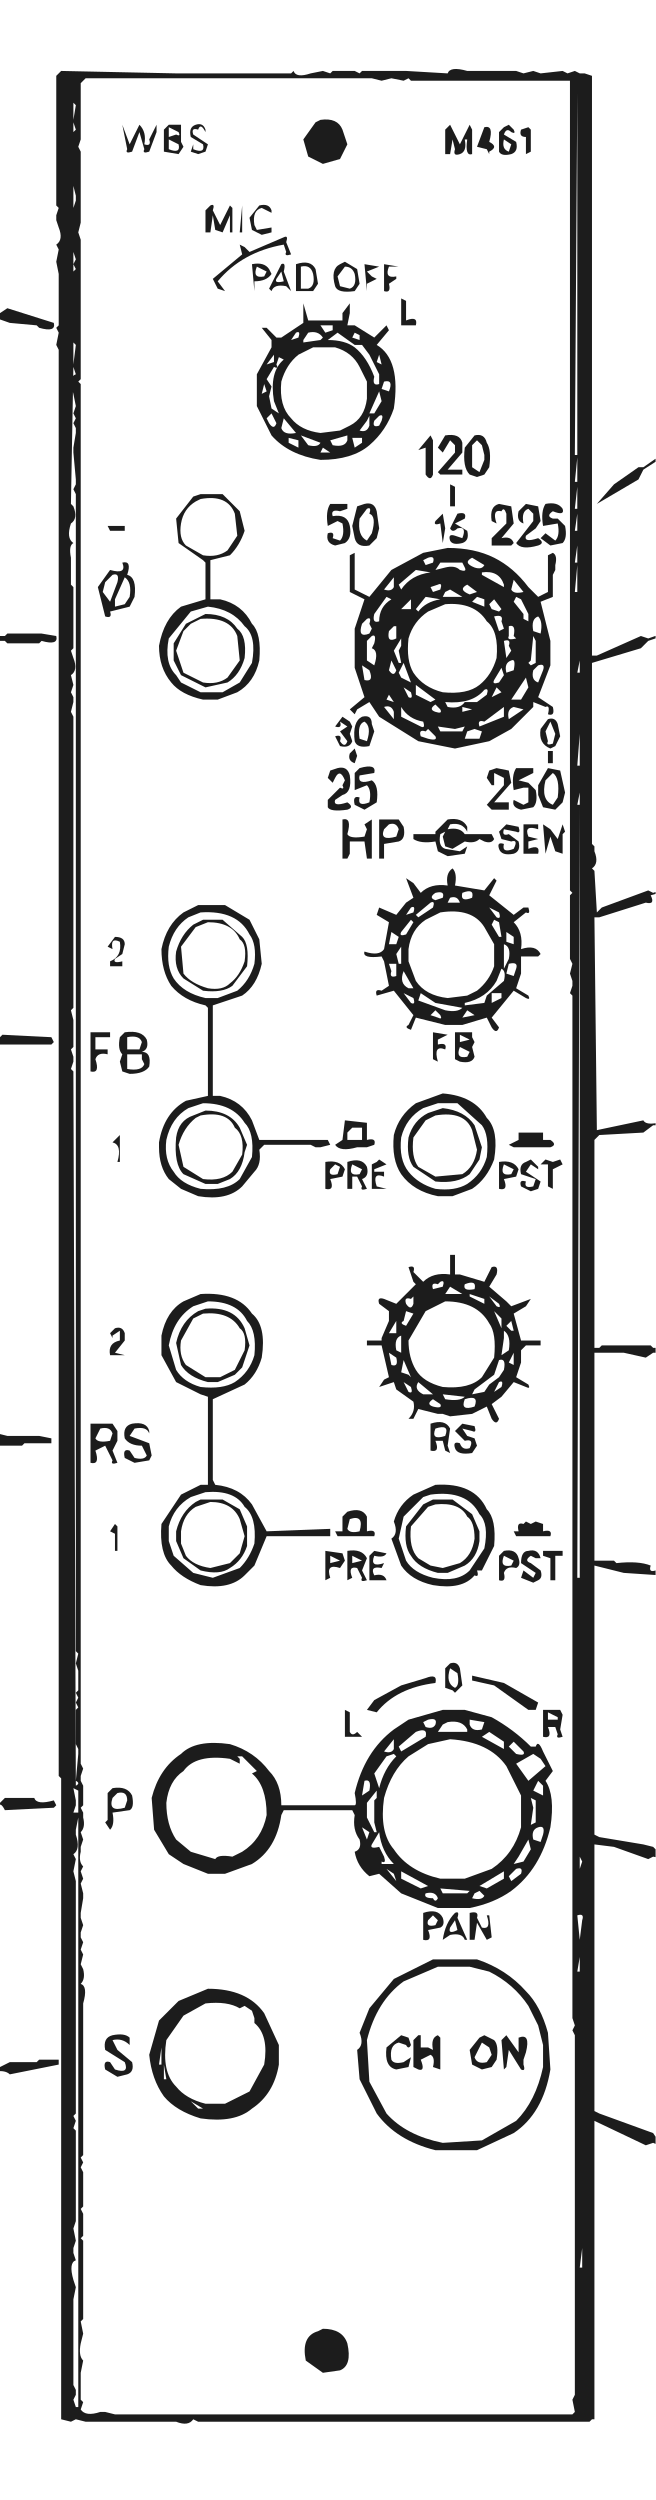
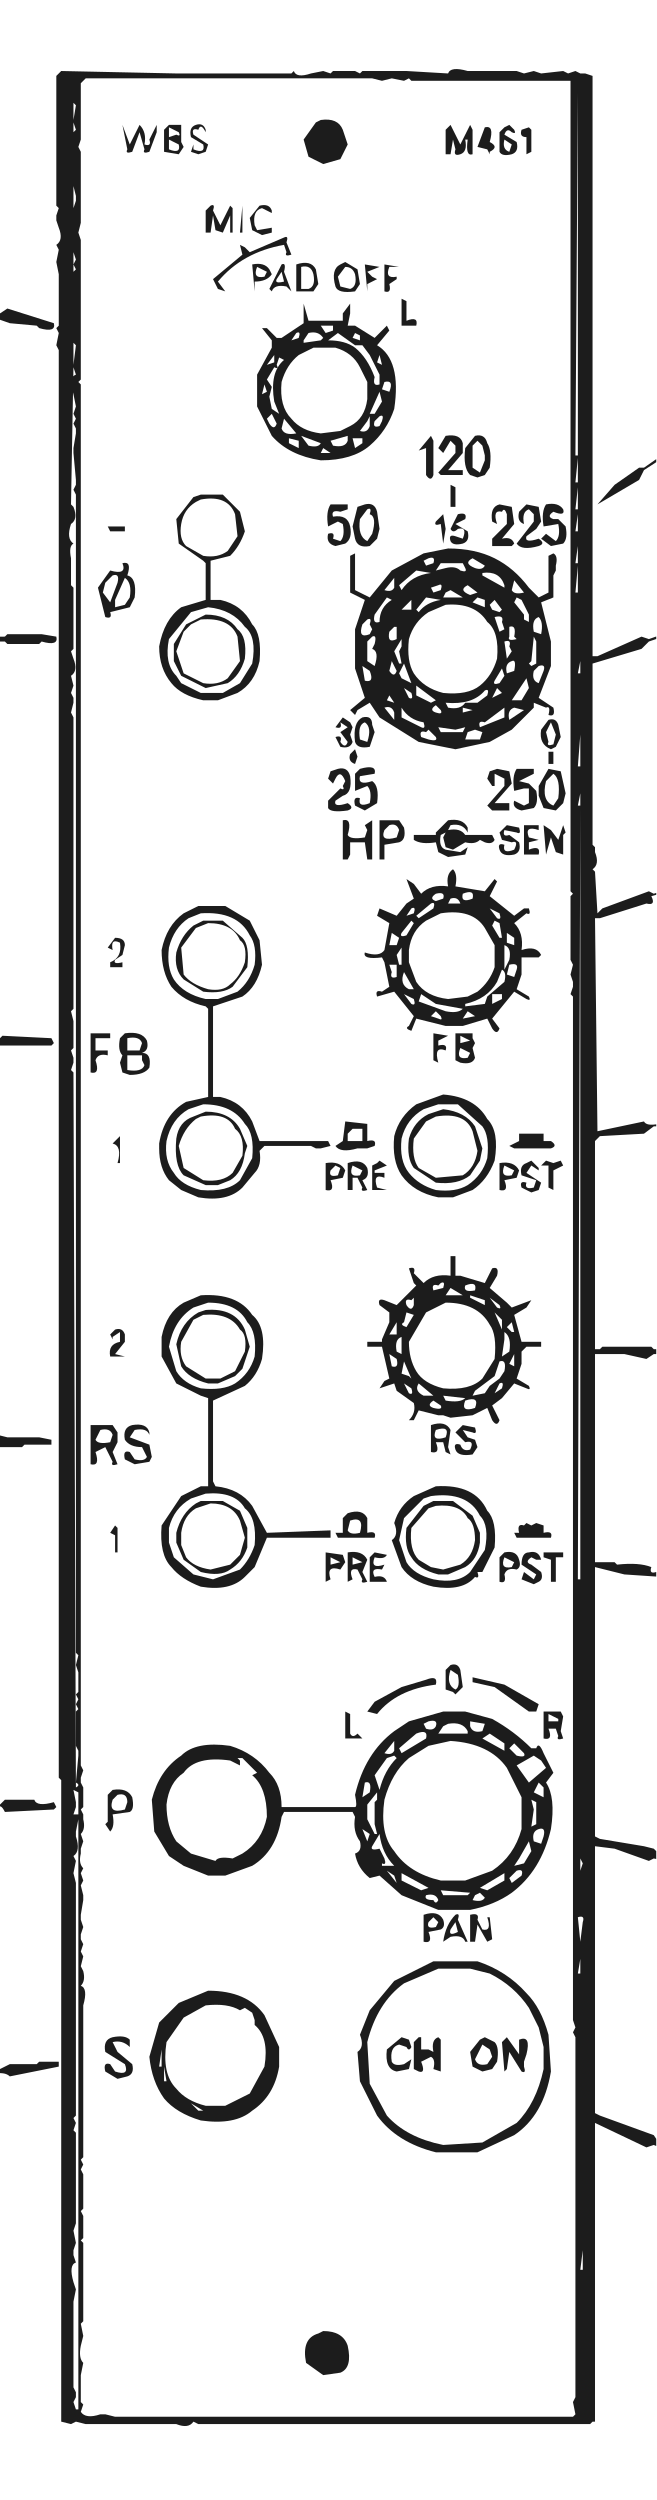
- <svg xmlns="http://www.w3.org/2000/svg" viewBox="0 0 268 1022" data-from="Modules/INPUT-PRE-AMPS/M461/MECHANICAL/1975 - M461 - 461-04-008 - CONTROL FUNCTIONS NOTE THAT THE.jpg" data-kind="layout">
+ <svg xmlns="http://www.w3.org/2000/svg" viewBox="0 0 268 1021" data-from="Modules/INPUT-PRE-AMPS/M461/MECHANICAL/1975 - M461 - 461-04-008 - CONTROL FUNCTIONS NOTE THAT THE.jpg" data-kind="layout">
  <defs>
    <clipPath id="c">
-       <rect width="268" height="1022" />
+       <rect width="268" height="1021" />
    </clipPath>
  </defs>
  <g clip-path="url(#c)">
    <g transform="translate(-901 -161)" fill="#1c1c1c">
      <path class="line" d="M23 135L40 135L41 136L42 135L55 135L58 136L61 135L64 136L68 135Q69 138 75 136L77 136L86 136L87 135L91 136L93 136Q98 138 100 135L101 136L127 136L129 136L759 136L762 135Q763 137 768 136L772 135L777 136Q778 134 783 135L785 135L788 136L791 135L796 136L798 135L800 136Q801 134 806 135L808 136L810 136L813 135L815 135L820 136Q821 133 828 135L830 135L835 136L838 135L840 135Q845 134 847 136L851 135L853 135Q858 134 860 136L865 135L867 135L874 136Q875 133 882 135L885 136L886 135L902 135L904 135L908 136L910 136L912 135L927 135L929 136L934 135L938 135L941 136L966 136L968 136L975 135Q976 138 982 136L984 135L986 136Q987 133 994 135L996 135L1000 136L1005 135L1007 135L1284 135L1285 136L1290 135L1292 136L1293 135L1495 135L1497 135L1961 135L1962 137L1962 371L1963 372Q1960 373 1962 380L1963 382L1962 383L1962 421L1963 423L1962 425L1963 426L1963 458L1963 462L1962 473L1962 475L1962 511L1963 512L1962 513L1962 528L1963 530L1962 531L1962 552L1962 556L1963 560L1962 563L1963 564L1963 573L1962 577L1963 578L1963 587L1962 591L1963 592L1963 600L1963 602L1963 760L1962 761L1963 764L1963 772L1962 773L1963 774L1963 783L1963 785L1962 794L1963 797L1962 799Q1965 800 1963 806L1962 808L1963 811L1962 813L1962 815L1963 819L1962 821L1963 823Q1961 824 1962 830L1963 831L1963 839L1963 841L1962 854L1962 856L1963 861L1962 866L1962 868L1962 935L1963 936L1962 937L1962 994Q1965 995 1963 1001L1962 1004L1962 1006L1963 1009L1962 1014L1962 1016Q1961 1023 1963 1027L1962 1029L1963 1030L1963 1039L1963 1043L1962 1045L1962 1047Q1961 1051 1963 1053L1962 1054L1962 1104L1962 1106L1962 1115L1963 1116L1962 1118L1963 1120L1962 1121L1962 1159L1962 1161L1963 1164L1963 1166L1962 1173L1963 1174L1963 1208L1963 1210L1963 1227L1962 1230L1962 1232L1962 1302L1963 1303L1962 1307L1963 1310L1962 1314L1963 1317L1963 1365L1962 1366L1962 1379L1824 1379L1823 1378L1821 1379L1819 1379L1805 1378L1803 1378L1798 1379L1796 1379L1793 1378L1791 1378Q1785 1377 1784 1379Q1782 1377 1778 1378L1775 1379L1761 1378L1759 1379L1757 1379L1755 1378L1753 1379L1750 1378L1748 1379L1744 1379L1742 1378L1740 1379L1738 1379L1734 1378L1730 1378L1711 1378L1710 1379L1709 1378L1691 1378L1689 1379L1686 1378L1683 1379L1680 1378L1638 1378L1636 1379L1635 1378L1603 1378L1601 1378L1599 1379L973 1379L971 1379L929 1379L928 1378L927 1379L906 1379L904 1379L895 1378L893 1378Q889 1380 883 1379L881 1378L879 1378Q869 1377 864 1379L862 1378L860 1379L859 1378L462 1378L460 1377L458 1378L456 1378L443 1378L442 1377L438 1378L435 1377L424 1378L423 1377L21 1377L21 137L23 135ZM963 138L962 139L25 139L25 1373L26 1373L71 1373L73 1373L77 1374L79 1373L111 1373L114 1374Q115 1372 121 1373L124 1374L126 1373L129 1374L131 1374L145 1374L146 1373L147 1374L519 1374L524 1375L526 1374L534 1374L535 1375L544 1374L547 1375Q551 1376 553 1374L556 1375L564 1375L565 1374L570 1375L572 1375L574 1374L608 1374L609 1375Q614 1372 625 1374L627 1374L630 1375Q631 1373 637 1374L639 1374L663 1374L665 1375L667 1375L669 1374L680 1375L682 1375L687 1374L688 1375L714 1375L718 1375L999 1375L999 1199L1004 1200L1008 1199L1013 1200L1015 1200L1017 1199L1020 1200L1023 1199L1026 1200L1030 1200L1045 1199L1047 1199Q1051 1198 1053 1200L1055 1199L1363 1199L1365 1200L1367 1200L1369 1199L1646 1199L1647 1200Q1648 1198 1653 1199L1655 1199L1660 1200L1664 1199L1669 1200L1671 1200L1673 1199L1677 1200L1679 1199L1683 1200L1686 1199L1688 1199L1692 1200L1694 1200L1725 1200L1730 1199L1732 1199L1737 1200L1959 1200L1959 961L1958 958L1959 956L1958 951L1959 949L1959 935L1959 933L1958 922L1958 920L1959 916L1959 246L1959 244L1959 223L1958 222L1959 218L1958 211L1959 208L1959 198L1958 197L1959 196L1959 164L1959 162L1958 160L1959 157L1958 154L1959 152L1959 140L1958 138L1499 138L1498 139L1496 138L1494 138L1492 139L1489 138L1488 139L1480 139L1478 139L1476 138L1429 138L1427 138L1424 139L1422 138L1419 139Q1413 141 1412 138L1410 139L1407 138Q1405 141 1399 139L1397 139L1394 138L1392 139Q1386 141 1385 138L1380 139L1378 139L1364 139L1363 138L1358 139L1356 139L979 139L978 138L975 139L964 139L963 138ZM926 190L973 191L975 191L1020 191L1021 190Q1022 193 1028 191L1033 190L1036 191L1037 190L1046 190L1048 191L1049 190L1065 190L1067 190L1084 191Q1085 188 1092 190L1094 190L1112 190L1115 191L1119 190L1122 191L1131 190L1133 191L1136 190L1138 191L1140 191L1143 192L1143 429L1145 429L1163 421L1166 422L1300 375L1378 375L1377 377L1372 376L1303 376L1166 423L1163 426L1143 432L1143 506L1144 507L1144 509Q1146 514 1143 516L1144 517L1145 534L1147 532L1166 525L1168 526L1301 481L1379 481L1379 483L1300 483L1261 497L1258 497L1198 518L1195 518L1192 520L1167 527Q1169 531 1165 530L1146 536L1144 536L1145 623L1164 619Q1165 621 1170 620L1171 619L1177 619L1184 617L1229 611L1242 608L1287 602L1300 599L1380 599L1380 601L1298 601L1259 608L1220 613L1207 616L1200 616L1194 618L1187 618L1174 621L1168 621L1164 624L1146 625L1144 627L1144 712L1146 712L1147 711L1167 711L1168 712L1379 712L1379 714L1168 714L1165 716L1156 714L1144 714L1144 799L1145 799L1152 799L1153 800Q1162 799 1167 801Q1166 804 1169 803L1175 805L1186 806L1203 810L1226 813L1232 815L1243 816L1249 818L1278 822L1302 827L1378 828L1308 828L1305 829L1269 822L1264 822L1258 820L1241 818L1235 816L1218 814L1212 812L1206 812L1189 808L1184 808L1171 805L1156 804L1144 801L1144 911L1146 912L1164 915L1168 916L1171 919L1303 951L1377 952L1375 953L1374 952L1299 952L1193 925L1168 920L1166 921L1152 916L1144 915L1144 1024L1146 1025L1168 1033L1170 1036L1302 1093L1379 1093Q1380 1097 1374 1095L1372 1094L1370 1095L1368 1094L1366 1095L1363 1094L1361 1095L1357 1094L1355 1095L1354 1094L1339 1094L1337 1094L1333 1095L1330 1094Q1328 1096 1324 1095L1323 1094L1300 1094L1277 1083L1168 1037L1165 1038L1144 1028L1144 1150L1143 1150L1142 1151L982 1151L980 1150Q978 1153 973 1151L971 1151L936 1151L932 1150L930 1151L926 1150L926 888L925 887L925 885L925 304L924 302L925 297L924 295L925 294L925 273L924 268L925 263L924 261Q927 259 925 254L924 251L924 249L925 246L924 245L924 192L926 190ZM936 193L934 195L934 218L933 221L934 223L934 250L934 252L933 256L934 259L934 283L934 285L934 316L933 317L934 318L934 878L934 882L935 884L934 887L934 889L935 891L935 899L934 900L935 902L935 904Q936 908 934 910L935 913L934 916L934 918Q933 922 935 924L934 926L935 929L934 931L935 935L935 937L934 943L934 945L935 948L934 951L934 953L935 955L934 958L935 960L934 964L935 966Q936 970 934 972Q937 973 935 980L935 982L935 1042L934 1043L935 1045L934 1047L935 1049L935 1063L934 1064L935 1066L935 1075L934 1076L935 1077L935 1094L935 1096L935 1109L934 1110L935 1115L934 1119Q933 1124 935 1126L934 1131L934 1133L934 1142L935 1143L934 1146Q936 1149 942 1147L944 1147L948 1148L952 1148L1135 1148L1136 1147L1135 1142L1136 1140L1136 995L1136 993L1135 991L1136 989L1135 986L1135 607L1135 605L1135 568L1134 567L1135 564L1135 562L1134 559L1135 555L1134 553L1134 527L1135 526L1134 525L1134 194L1069 194L1068 193L1066 194L1061 193L1057 194L1053 193L936 193ZM931 194L931 210L932 204L931 203L931 194ZM1137 199L1136 347L1137 347L1137 199ZM931 211L931 310L932 302L931 301L931 287L931 285L931 272L932 271L931 269L932 267L931 264L931 248L931 246L932 243L932 241L931 237L931 215L932 214L931 211ZM931 311L930 367L931 368Q933 373 930 375Q928 381 931 383Q929 384 930 389L930 391L930 400L931 401L931 426L930 427L931 430Q933 435 930 437L931 441L930 444L931 446L931 448L930 452L931 454L931 573L930 574L931 578L931 580L931 589L930 590L931 593L931 595L930 598L931 599L932 891Q934 890 932 889L933 878L933 876L932 874L932 860L933 859L932 857L933 855L932 853L933 852L933 844L932 841L933 837L932 836L932 365L932 363L931 361L932 359L932 357L931 346L931 344L932 338L932 336L931 334L932 332L931 330L932 327L931 322Q929 315 932 314L931 311ZM1137 348L1136 358L1137 358L1137 348ZM1137 360L1136 369L1137 369L1137 360ZM1137 371L1136 378L1137 378L1137 371ZM1137 384L1136 391L1137 391L1137 384ZM1137 392L1136 403L1137 403L1137 392ZM1138 431L1137 436L1138 436L1138 431ZM1138 461L1137 474L1138 474L1138 461ZM1138 485L1137 490L1138 490L1138 485ZM1138 491L1137 806L1138 806L1138 491ZM1138 807L1138 936L1138 929L1138 925L1139 922L1138 920L1138 807ZM931 892L932 897L932 899L931 902L933 902L933 895L933 893L931 892ZM933 904L932 909L932 911Q934 917 931 919L932 921L931 926L932 930L932 1003L932 1005L932 1025L931 1026L932 1028L931 1031L932 1032L932 1069L931 1072L932 1077L931 1080L931 1082L932 1085Q929 1086 931 1093L932 1096L931 1101L931 1136L932 1138L932 1140L931 1142L932 1145L933 1145L933 904ZM1137 944L1138 954L1139 946Q1140 943 1137 944ZM1138 961L1137 967L1138 967L1138 961ZM1139 1080L1138 1088L1139 1088L1139 1080ZM1032 210Q1039 209 1041 214L1043 220L1040 226L1033 228L1027 225L1025 218L1030 211L1032 210ZM951 212L954 220L958 212Q961 215 960 220Q963 221 962 218L965 212L965 215L962 223Q959 224 960 222L958 215L955 223Q952 224 953 222L951 212ZM970 212L975 212L975 219L976 221L974 224L968 223L968 214L970 212ZM970 213L970 217L973 216Q975 217 974 215L970 213ZM970 218L970 222Q975 224 974 220L970 218ZM981 212Q984 211 985 214L985 215Q983 211 982 214Q979 213 980 216L986 220L985 223L982 224L979 223L980 220L980 222Q985 224 984 220L979 217Q978 213 981 212ZM1302 256L1318 256L1319 257L1320 256L1331 256L1333 257L1335 257L1341 256L1344 257L1346 257L1350 256L1353 257L1378 258L1301 258L1198 331L1164 353L1162 357L1145 367L1152 359L1162 352L1164 352L1302 256ZM691 260L772 260L901 289L904 287L923 293Q924 297 917 295L916 294L905 293L888 287L865 283L774 262L695 262L694 261L692 262L691 260ZM1065 283L1067 284L1067 292Q1072 290 1071 294L1065 294L1065 283ZM1025 285L1027 292L1041 292L1041 289L1044 285L1044 289L1043 294L1046 294L1054 299L1059 294L1060 296L1055 302Q1065 308 1062 328Q1059 337 1052 343Q1045 349 1032 349Q1019 347 1012 339L1006 327L1006 314L1012 303L1012 300L1008 295L1010 295L1012 297L1014 299L1016 299L1025 293L1025 285ZM1032 294L1034 297L1037 296L1037 294L1032 294ZM1022 297L1020 300L1023 299Q1024 296 1022 297ZM1027 297L1025 300L1025 301L1032 300L1033 299Q1031 296 1027 297ZM1039 297L1035 300Q1042 300 1046 303Q1051 307 1054 315Q1053 319 1056 318L1056 314L1052 306L1049 302L1046 302L1039 297ZM1046 297L1045 299L1048 300L1048 298L1046 297ZM1029 303L1023 306Q1018 310 1016 317Q1015 327 1020 332Q1024 337 1032 338L1040 337L1044 335Q1050 332 1051 324L1051 317L1048 311Q1045 305 1038 303L1029 303ZM1013 306L1010 310L1013 309L1013 306ZM1056 306L1055 309L1057 310L1056 306ZM1015 307L1014 310Q1015 312 1013 311L1010 316L1012 319L1011 323L1012 328L1015 330L1013 325Q1011 313 1017 308L1015 307ZM1058 317L1057 320L1060 321Q1062 316 1058 317ZM1009 318L1008 322L1010 321L1009 318ZM1056 321L1052 330L1054 330L1057 325L1056 321ZM1012 330L1010 332L1011 334Q1013 337 1014 334L1012 330ZM1052 331L1051 333L1048 337Q1051 338 1052 335L1052 331ZM1056 331L1054 333Q1053 336 1056 335L1057 333Q1058 330 1056 331ZM1017 332L1016 336Q1017 339 1022 338L1017 332ZM1024 339L1027 343Q1031 344 1032 342L1024 339ZM1043 339L1036 341L1037 343Q1042 344 1043 341L1043 339ZM1019 340L1019 342L1023 344L1023 341L1019 340ZM1045 340L1046 344L1049 342L1049 340L1045 340ZM1033 344L1032 346L1036 346L1033 344ZM1085 359L1087 360L1087 368L1085 368L1085 359ZM983 363L992 363L999 370L1001 378Q999 384 995 388L987 390L987 406L991 406Q1000 408 1004 416Q1008 420 1007 431Q1005 440 998 444L990 447L984 447Q975 445 971 440Q966 434 966 425Q968 414 975 409L985 406L985 391L984 390L974 383L973 373L980 364L983 363ZM983 365L981 366Q976 369 975 375Q974 381 977 384L984 388Q990 389 994 386L998 380L997 371Q994 363 983 365ZM986 409L979 411L970 422Q968 432 973 437L975 440L983 444L992 444L999 440L1004 432Q1006 421 1001 417Q996 410 986 409ZM1036 367L1043 367L1043 369L1040 370Q1036 369 1037 372Q1043 371 1044 376Q1045 381 1042 383L1038 384Q1034 383 1035 379Q1038 378 1037 381L1040 382Q1042 380 1041 375L1039 374L1035 376Q1034 370 1036 367ZM1050 367Q1054 366 1055 370L1056 377L1055 381L1052 384Q1047 385 1046 381L1045 376L1047 368L1050 367ZM1051 369L1048 373Q1047 380 1051 382L1053 379Q1055 372 1052 371Q1053 368 1051 369ZM1105 367L1110 368L1111 375L1106 381Q1110 380 1111 383L1110 384L1102 384L1102 381L1108 375L1108 371Q1107 368 1106 370Q1102 369 1104 375L1102 374Q1101 368 1105 367ZM1116 367L1121 368L1122 374L1120 377L1116 380Q1115 383 1121 381Q1124 383 1121 384Q1114 386 1112 383L1119 374L1119 371L1117 369Q1114 370 1115 375Q1112 374 1113 370L1116 367ZM1124 367Q1129 366 1131 369Q1132 372 1127 370Q1124 372 1127 373L1129 373L1132 376Q1133 381 1131 383L1126 384L1122 381L1124 379L1128 382Q1130 380 1129 375L1123 376Q1122 370 1124 367ZM1082 371L1083 377L1082 383L1081 375Q1078 376 1079 374L1082 371ZM1088 371Q1092 370 1091 373L1087 375L1092 378Q1093 382 1090 383Q1086 384 1085 382Q1084 379 1087 380L1090 381Q1092 376 1088 377Q1086 379 1085 377L1088 371ZM945 376L952 376L952 378L946 378L945 376ZM1084 385Q1095 385 1103 389Q1111 393 1117 401L1121 405L1125 403L1125 388L1127 387Q1129 388 1128 392L1128 394L1127 396L1127 405L1122 407L1126 423L1126 433L1121 446L1127 450Q1128 454 1125 453Q1126 449 1124 450L1119 448L1119 450L1110 459L1101 464L1087 467L1072 464L1056 454L1052 448L1047 451L1046 453L1044 451L1050 446L1046 434L1046 418L1050 406L1044 403L1044 388L1046 387L1046 402L1048 403L1052 405L1061 394L1074 387L1084 385ZM1076 389L1074 390L1075 392L1078 391Q1079 388 1076 389ZM1094 389Q1090 391 1095 393Q1098 394 1099 392L1094 389ZM1081 391L1079 394L1083 393Q1087 392 1089 394Q1092 395 1091 393L1090 391L1081 391ZM1071 394L1064 400L1065 402Q1069 396 1077 395L1071 394ZM1098 395L1098 396L1107 401L1107 400Q1105 394 1098 395ZM1062 397L1058 402Q1061 403 1062 401L1062 397ZM1111 398L1110 402Q1111 404 1115 403L1111 398ZM1080 400L1077 401L1078 403L1081 402Q1082 399 1080 400ZM1092 400Q1088 402 1093 404L1096 403L1092 400ZM1085 402L1083 403L1082 405L1090 405L1085 402ZM1059 405L1054 412Q1053 416 1056 415Q1056 409 1061 406L1059 405ZM1075 405L1071 410L1072 411Q1075 407 1081 406L1075 405ZM1096 405L1094 407L1099 409L1099 406L1096 405ZM1112 405L1111 407L1115 412L1115 414L1117 415L1117 412L1114 406L1112 405ZM1069 406L1065 410L1069 410L1069 406ZM1103 406L1101 408L1102 410L1105 411L1106 410L1103 406ZM1083 408L1076 411Q1070 415 1068 422Q1067 431 1070 436Q1074 442 1082 444Q1092 445 1097 441Q1102 437 1104 430Q1105 419 1100 415Q1095 407 1083 408ZM1103 413L1105 419L1107 418L1106 415Q1107 412 1103 413ZM1121 413Q1118 414 1119 419L1122 420Q1123 415 1121 413ZM1051 414L1049 416Q1047 422 1052 420L1053 418L1052 416Q1053 413 1051 414ZM1062 417L1060 419Q1059 424 1063 422L1063 417L1062 417ZM1109 417L1109 419L1109 421Q1108 423 1112 422L1111 421Q1112 416 1109 417ZM1053 421L1051 423L1051 431L1054 433Q1056 427 1053 426L1054 424Q1055 420 1053 421ZM1119 421L1118 431L1117 432L1118 433L1120 432L1120 423L1119 421ZM1065 422L1062 427L1064 432L1065 432L1064 427L1065 425L1065 422ZM1107 423L1108 430L1110 427L1109 425Q1110 422 1107 423ZM1061 431L1060 435Q1062 438 1063 435L1061 431ZM1110 431Q1107 432 1108 436L1111 435Q1112 430 1110 431ZM1066 432L1064 436L1065 438L1069 440L1066 432ZM1049 433L1050 439Q1054 440 1052 435L1049 433ZM1121 433L1119 435Q1118 439 1121 440L1123 435Q1124 432 1121 433ZM1106 434L1103 439Q1102 441 1105 440L1107 437L1106 434ZM1116 438L1110 447L1114 447L1117 442L1116 438ZM1071 441L1071 445L1077 448L1079 447L1071 441ZM1066 442L1068 446Q1070 447 1069 444L1066 442ZM1104 442L1102 446L1106 444L1104 442ZM1099 443Q1094 449 1083 448L1084 450Q1089 451 1091 448L1096 448L1100 445Q1101 442 1099 443ZM1060 445L1059 447L1062 448L1060 445ZM1079 449Q1076 451 1079 452Q1082 453 1081 451L1079 449ZM1058 450L1062 455L1062 452Q1061 449 1058 450ZM1065 450L1065 454L1073 458Q1075 459 1074 456Q1068 455 1065 450ZM1090 450L1090 452L1094 451L1090 450ZM1107 450L1099 456Q1096 455 1097 458L1107 454L1107 450ZM1111 450Q1108 451 1109 455L1115 451L1111 450ZM1080 458L1081 460L1090 460L1091 458L1087 459L1080 458ZM1076 459L1075 460Q1072 459 1073 462L1076 463Q1080 464 1079 462L1076 459ZM1095 459L1092 460L1091 463L1097 463L1098 460L1095 459ZM951 391Q955 390 953 396Q957 397 956 405L954 409L946 411Q947 414 944 413L941 401L946 394Q953 396 951 391ZM947 396L944 399L943 403L946 407L949 399Q950 395 947 396ZM952 397L948 406L948 409L952 408L954 405Q955 399 952 397ZM985 412Q994 412 998 418Q1002 421 1001 430Q999 437 994 440L985 442L975 437L972 431L972 424L977 416L985 412ZM983 414L979 416L976 419L973 427L976 436L984 440Q990 441 994 438L999 431L998 421Q995 413 983 414ZM904 420L918 420L924 421Q925 425 918 423L917 424L904 424L903 423L838 423L836 422L835 423L827 423L825 422L821 422L818 423L816 423L812 422L810 423L809 422L690 422L903 421L904 420ZM1041 454L1044 456L1045 458L1044 461L1045 464Q1044 467 1040 466L1038 462Q1041 461 1040 464Q1042 467 1043 464L1040 460L1043 458L1040 456Q1041 459 1038 458L1041 454ZM1049 454Q1053 453 1053 457L1054 460L1052 466Q1047 467 1046 464Q1045 456 1049 454ZM1050 456Q1047 457 1048 463L1051 464Q1053 458 1050 456ZM1125 455Q1128 454 1129 457L1130 462L1128 466L1126 467Q1121 465 1122 459L1125 455ZM1126 456L1124 460L1125 464Q1124 466 1127 465L1128 461L1126 456ZM1125 468L1127 468L1127 473L1125 473L1125 468ZM1104 475L1109 476L1110 481L1103 489L1109 489L1109 492L1102 492L1100 490L1107 482L1107 479L1103 477L1103 482L1102 482L1100 479L1101 476L1104 475ZM1084 496Q1090 495 1092 499L1092 501Q1090 497 1085 498L1084 500Q1089 499 1091 502L1102 502L1103 504Q1102 506 1099 505L1097 504Q1095 506 1091 505L1086 508L1083 507L1082 503L1083 501L1081 502Q1080 507 1083 508L1089 509L1092 507L1091 510L1084 511L1080 509L1079 505Q1073 506 1070 504L1070 502L1079 502L1079 501L1084 496ZM1108 498L1113 499Q1114 502 1112 501L1107 500Q1106 503 1109 502L1113 505Q1114 509 1111 510Q1106 511 1105 508Q1104 505 1107 506Q1106 510 1111 508Q1113 504 1110 505L1106 504L1105 501L1108 498ZM1115 498L1121 498L1121 500Q1115 498 1117 503L1121 504L1117 505L1117 508Q1122 506 1121 510L1115 510L1115 498ZM1123 498L1126 500L1129 504L1131 498L1132 501L1131 502L1131 510L1128 509L1126 503L1124 510L1123 498ZM1086 516Q1088 518 1087 523L1099 525L1103 520L1104 521L1101 527L1111 535L1115 532L1117 532Q1118 535 1116 534L1111 538Q1115 542 1114 549Q1120 547 1122 551L1121 552L1114 552L1114 559L1112 565L1117 568Q1118 570 1116 569L1111 566L1102 577L1105 581Q1104 584 1102 581L1100 577L1090 580L1083 580L1071 577L1069 582Q1066 581 1068 580L1070 576L1062 566L1055 568Q1054 565 1057 566L1060 564L1058 554L1057 552Q1049 553 1050 550Q1056 552 1058 549L1060 538L1055 535L1056 532L1063 535L1067 530L1070 528L1067 520L1070 522L1073 526Q1077 522 1084 523Q1083 518 1086 516ZM1079 526Q1076 528 1079 529L1082 528Q1083 525 1079 526ZM1090 526Q1089 530 1094 528Q1095 524 1090 526ZM1085 528L1084 530L1089 530Q1088 527 1085 528ZM1077 530L1071 535L1072 536L1078 532Q1079 529 1077 530ZM1069 532L1067 535L1070 534Q1071 531 1069 532ZM1101 532L1104 536Q1106 537 1105 534L1101 532ZM1081 534L1075 537Q1069 541 1068 549L1068 554L1071 562Q1075 568 1084 569L1092 568L1096 566Q1101 562 1103 556L1103 547L1099 540Q1094 532 1081 534ZM1069 537L1065 542Q1064 544 1067 543L1070 538L1069 537ZM1103 537L1102 539L1105 544L1106 544L1105 538L1103 537ZM1061 542L1060 547L1063 547L1064 544L1061 542ZM1108 542L1108 546L1111 547L1111 544L1108 542ZM1107 547L1107 557L1109 553Q1110 548 1107 547ZM1065 548L1063 551L1064 555L1065 555L1065 548ZM1060 555L1061 558Q1060 561 1063 560L1063 555L1060 555ZM1109 555L1108 559L1111 560L1112 557Q1113 554 1109 555ZM1106 557L1104 562Q1100 569 1091 571L1091 572L1099 571L1100 568L1107 562Q1108 558 1106 557ZM1066 558Q1064 563 1068 565L1070 565L1066 558ZM1066 567L1069 571Q1071 572 1070 569L1066 567ZM1073 567L1072 570L1083 574Q1088 575 1090 573L1079 571L1073 567ZM1102 567L1102 571L1106 569L1106 567L1102 567ZM1079 574L1077 576L1080 577Q1082 578 1081 576L1079 574ZM1092 574L1090 577L1095 576L1092 574ZM982 531L993 531L1003 537L1007 545L1008 555Q1006 564 1000 568L988 572L988 609L991 609Q1000 611 1004 619L1007 627L1035 627L1036 629L1032 630L1030 630L1028 629L1009 629L1007 631Q1008 637 1005 640L1000 646Q994 652 982 650L975 647L970 643Q966 638 966 630L966 628Q968 616 977 611L986 609L986 573L985 572Q976 570 971 564Q967 558 967 549Q969 539 976 534L982 531ZM983 534L978 536Q972 540 970 548Q969 556 972 561Q976 567 985 569L990 569L998 566Q1003 562 1005 555Q1006 547 1003 543Q998 533 983 534ZM984 612L978 614Q971 618 969 627Q968 635 972 640Q975 645 983 647Q994 648 999 643L1004 634Q1005 624 1001 620Q996 612 984 612ZM984 537L992 537L1000 544Q1003 547 1002 556L996 564Q992 567 984 566L976 561Q972 557 973 550Q975 543 980 539L984 537ZM986 538L981 540L975 548L976 559Q979 563 986 565Q992 566 995 563Q999 560 1001 554Q1002 547 999 545Q996 538 986 538ZM948 544Q952 544 952 547L951 551L948 553Q947 555 951 554L951 556L946 556L946 554Q951 552 950 546Q946 544 947 549L945 548L948 544ZM938 583L946 583L946 585L940 585L940 590L945 590L945 592Q941 591 940 594Q942 600 938 599L938 583ZM952 583Q959 582 961 586Q962 590 959 591Q963 591 962 597Q960 600 954 600L951 599L950 595L951 592Q949 590 950 585L952 583ZM953 585L953 590L958 590L959 587Q958 584 953 585ZM953 592L953 598Q959 599 960 596L959 594L959 592L953 592ZM1078 583L1084 584L1080 586L1080 588Q1084 587 1083 590Q1078 588 1080 595L1078 594L1078 583ZM1087 583L1094 583L1094 585L1095 587L1094 589L1095 593Q1094 596 1089 595L1087 594L1087 583ZM1089 584L1089 587L1093 586L1089 584ZM1089 589Q1087 594 1092 593L1093 591L1089 589ZM902 584L922 585L923 587L922 588L901 588L899 588L893 587L891 587L694 587L696 585L724 585L727 586L900 586L902 584ZM1082 608Q1095 609 1100 618Q1105 623 1103 635Q1100 643 1094 647L1086 650L1080 650Q1070 648 1065 641Q1061 635 1062 625Q1064 617 1071 612L1082 608ZM1080 612L1074 614Q1067 618 1065 626Q1064 635 1068 640Q1072 645 1079 647Q1087 648 1092 645Q1098 641 1100 634Q1101 625 1098 621L1088 612L1080 612ZM1082 614Q1091 615 1095 621L1098 630L1097 635L1093 641Q1088 645 1079 644L1070 638Q1067 634 1068 626Q1070 619 1076 616L1082 614ZM1079 617L1075 619L1070 626Q1069 634 1072 638L1079 642L1090 641Q1095 638 1096 631L1094 623Q1091 615 1079 617ZM985 615Q995 615 999 622L1002 629L1001 632Q1000 640 995 643L990 645L985 645L976 641Q972 637 973 626Q974 619 980 617L985 615ZM983 617L981 618Q976 622 974 629L976 638L984 643Q992 644 996 640L1000 633Q1001 625 997 622Q994 615 983 617ZM1042 619L1051 620L1051 627Q1055 626 1054 629L1051 630L1047 630Q1040 632 1038 629L1041 627L1042 619ZM1045 622L1043 624L1043 627L1049 627L1049 622L1045 622ZM1113 624L1123 624L1123 627L1126 627Q1129 629 1126 630L1111 630L1109 629L1113 627L1113 624ZM950 625L950 636L949 636Q951 629 947 628L950 625ZM1056 635L1059 637L1054 639L1054 640L1058 640L1058 642Q1053 640 1055 646L1059 647L1053 647L1053 637L1055 636L1056 635ZM1118 635L1121 638L1121 639L1118 637L1116 640L1122 644L1121 647L1118 648L1114 646Q1113 643 1116 644Q1115 647 1119 646L1120 643L1114 641Q1113 637 1116 636L1118 635ZM1124 635L1127 636L1130 635L1131 637L1127 639L1127 647L1125 646L1125 637L1122 637L1124 635ZM1034 636Q1040 635 1042 639L1041 642L1036 643Q1038 648 1034 647L1034 636ZM1038 637L1036 639Q1035 642 1039 641L1040 638L1038 637ZM1043 636Q1049 634 1051 638Q1052 642 1049 643L1051 647Q1048 648 1049 646L1047 642L1045 642L1045 647L1043 647L1043 636ZM1045 637Q1043 642 1048 641L1049 639L1045 637ZM1105 636Q1111 635 1113 639L1112 642L1107 643Q1109 648 1105 647L1105 636ZM1107 637Q1105 642 1110 641L1111 639L1107 637ZM1085 674L1087 674L1087 682L1089 682L1099 685L1102 679Q1105 678 1104 682L1101 687L1108 693L1110 695L1118 692L1116 695L1111 698L1114 709L1122 709L1122 711L1116 711L1114 713L1114 718L1112 724L1117 727Q1118 729 1116 728L1111 726L1106 732L1102 735L1105 741Q1104 744 1102 741L1100 736L1094 739L1085 740L1082 739L1080 739L1072 737L1070 741L1068 741Q1071 738 1070 734L1063 729L1062 726L1056 728L1058 725L1060 724L1057 711L1051 711L1051 709L1057 709L1057 708L1060 701L1060 697L1056 694Q1055 691 1058 692L1063 694L1071 686L1070 685L1068 679Q1071 678 1070 681L1074 685Q1078 681 1085 682L1085 674ZM1081 685L1080 686Q1077 685 1078 688L1082 687Q1083 684 1081 685ZM1091 686Q1090 689 1095 688Q1096 684 1091 686ZM1085 687L1083 690L1090 690L1085 687ZM1093 690L1093 691L1099 694L1099 692L1093 690ZM1070 691L1069 692Q1066 691 1067 694Q1069 697 1070 694L1070 691ZM1101 691L1104 695Q1106 696 1105 694L1101 691ZM1083 693L1075 697L1068 709Q1068 716 1071 721Q1074 726 1082 728Q1093 729 1098 724L1103 716Q1104 706 1101 702Q1096 693 1083 693ZM1067 697L1066 701Q1064 702 1067 703L1070 698L1067 697ZM1103 697L1106 704L1106 700L1103 697ZM1063 701L1060 706L1063 706L1063 701ZM1110 701L1108 703L1110 705L1111 705L1110 701ZM1107 705L1107 708L1106 715L1109 713Q1110 707 1107 705ZM1065 707Q1062 708 1063 713L1065 714L1065 707ZM1060 714L1061 719Q1064 720 1063 716L1060 714ZM1111 714L1109 718L1111 719L1111 714ZM1066 717L1065 722L1068 723L1069 724L1066 717ZM1105 717L1103 723L1095 729L1094 731L1099 730L1101 727L1105 724L1107 721Q1108 716 1105 717ZM1066 726L1068 730Q1070 731 1069 728L1066 726ZM1072 726Q1070 729 1074 731L1078 731L1072 726ZM1105 726L1103 730L1106 728Q1107 725 1105 726ZM1082 731L1083 733Q1089 734 1091 732L1082 731ZM1078 733Q1075 735 1078 736Q1082 737 1081 735L1078 733ZM1091 733Q1089 738 1095 736Q1097 731 1091 733ZM983 690Q998 689 1004 698Q1010 703 1008 716Q1006 723 1001 727L988 733L988 766L989 768Q999 769 1004 776L1010 787L1036 786L1036 789L1010 789L1005 801L1001 805Q995 811 983 809Q975 806 971 801Q966 796 967 784L975 772L983 768L986 768L986 732L983 731L973 726L967 715L967 707Q969 697 976 693L983 690ZM986 693L980 695Q972 700 970 711L973 721Q976 726 983 728Q992 729 997 726Q1003 722 1005 715Q1006 705 1002 701Q998 693 986 693ZM985 771L979 773Q972 777 970 785L970 791L972 797L980 804L988 806L999 802Q1003 798 1005 792Q1006 781 1001 777Q997 770 985 771ZM985 696Q997 695 1001 704L1003 711L1000 720L997 723L990 726L986 726Q978 724 975 719L973 710Q975 701 982 697L985 696ZM984 698L980 700L975 709Q974 715 977 719L985 724L991 724L997 721L1001 713Q1002 706 999 704Q995 697 984 698ZM948 704Q951 703 952 706L952 709L948 714L952 715L946 715Q945 710 950 709L950 705L947 707L947 708L946 706L948 704ZM938 743L947 743L949 746L949 750L947 754L949 759Q946 760 947 758L944 752L940 754Q942 760 938 759L938 743ZM942 745L940 749Q941 751 946 750L947 747Q946 744 942 745ZM955 743Q961 742 962 746L962 747Q961 744 956 745L954 748L962 751L963 756L962 758L956 759L952 757Q951 753 954 754L956 757Q960 758 961 756L959 752Q954 752 952 749Q951 744 955 743ZM1077 743Q1083 741 1085 745L1084 752L1085 755L1083 754L1082 750L1079 750Q1081 755 1077 754L1077 743ZM1079 745Q1077 750 1083 748Q1085 743 1079 745ZM1090 743L1095 744Q1096 747 1094 746L1090 745L1092 748L1095 749L1096 752L1094 755Q1088 756 1087 753Q1086 750 1089 751Q1090 754 1093 753Q1095 749 1091 750L1087 746L1090 743ZM900 747L904 748L917 748L922 749L922 751L911 751L910 752L901 752L900 751L837 751L836 750L835 751L817 751L815 751L811 750L807 751L805 750L803 751L798 750L795 751L791 750L789 750L691 750L693 748L703 748L704 749L900 749L900 747ZM1079 768Q1095 767 1100 778Q1104 782 1103 793L1098 803L1096 803Q1097 806 1095 805Q1090 811 1078 809Q1069 807 1065 801L1061 790Q1064 788 1062 783Q1064 776 1070 772L1079 768ZM1077 772L1074 773L1066 781L1064 790L1067 799Q1070 804 1078 806Q1088 808 1093 803L1099 794Q1101 784 1097 780Q1092 770 1077 772ZM983 774L992 774L999 778L1002 785L1002 793Q1000 799 995 802Q991 805 983 803L976 798L973 791L973 787Q975 779 981 775L983 774ZM987 775L981 777Q976 780 975 787L975 792L977 797Q980 801 987 802L995 800L999 796L1001 789L999 782Q996 775 987 775ZM1078 774L1086 774L1094 780L1097 787L1097 791Q1096 798 1091 801L1084 804L1080 804Q1072 802 1069 797Q1066 793 1067 785L1074 776L1078 774ZM1079 776L1076 777L1069 785Q1068 794 1072 798L1077 801L1082 802L1089 800Q1094 797 1095 790Q1095 783 1092 781Q1089 775 1079 776ZM1043 779Q1049 777 1051 781L1051 787Q1055 786 1054 789L1039 789L1038 787L1041 787L1041 781L1043 779ZM1044 782L1043 786Q1044 788 1048 787Q1050 780 1044 782ZM1116 783L1118 784L1120 783L1123 784L1123 787Q1127 786 1126 789L1112 789L1111 787L1113 787Q1112 783 1115 784L1116 783ZM948 784L949 785L949 795L948 795L948 788L946 787L948 784ZM1034 795L1041 796L1042 799L1040 802Q1034 800 1036 806L1034 807L1034 795ZM1036 797L1036 800L1040 799L1036 797ZM1043 795Q1049 794 1051 798L1049 803L1051 807Q1048 808 1049 806L1047 802Q1043 801 1045 806L1043 807L1043 795ZM1045 797L1045 800L1049 799L1045 797ZM1054 795L1059 796Q1058 798 1054 797Q1052 802 1058 800L1057 802Q1052 801 1054 805Q1058 804 1059 807L1052 807L1052 797L1054 795ZM1107 795Q1112 794 1113 798Q1114 801 1112 802Q1108 801 1107 804Q1108 808 1105 807L1105 797L1107 795ZM1107 797Q1105 802 1110 801L1111 799L1107 797ZM1117 795Q1121 794 1122 798L1120 798L1118 797Q1115 799 1118 800L1122 803Q1123 806 1121 807L1119 808L1114 806L1115 803L1119 806L1120 804L1114 800Q1114 795 1117 795ZM1123 795L1131 795L1131 797L1128 797L1128 807L1126 807L1126 798L1123 797L1123 795ZM1085 841Q1088 840 1089 843L1090 850L1087 853L1086 852L1083 851L1083 843L1085 841ZM1085 843Q1083 849 1087 851Q1089 850 1088 845L1085 843ZM1094 846L1107 849L1121 857L1120 860L1117 860L1103 850L1094 848L1094 846ZM1075 847Q1080 845 1079 849Q1063 851 1055 861L1051 860L1054 856L1065 850L1075 847ZM1042 860L1044 861L1044 869Q1045 871 1047 869L1049 871L1042 871L1042 860ZM1082 860L1091 860L1102 863Q1111 868 1118 875L1120 875Q1121 872 1123 877L1127 885L1124 889Q1128 895 1126 908Q1122 925 1110 934Q1103 939 1093 941L1080 941L1065 935L1056 927L1052 928Q1047 924 1046 918Q1049 917 1048 913Q1045 909 1046 903L1045 901L1017 901L1016 903Q1014 917 1004 923L993 927L986 927L976 923L970 919L964 909L963 896Q966 884 975 878Q981 872 995 874Q1005 877 1011 885Q1016 890 1016 899L1046 899Q1047 899 1046 894Q1050 877 1062 868L1068 864L1082 860ZM1076 864L1074 865L1075 867Q1078 868 1079 866Q1080 863 1076 864ZM1093 864L1093 866Q1094 869 1098 868L1099 865L1093 864ZM1084 865L1082 866L1080 869L1092 869L1092 868Q1090 864 1084 865ZM1071 869L1064 875L1065 877L1075 871Q1076 867 1071 869ZM1101 869L1098 871L1107 876L1107 873L1101 869ZM1062 872L1058 877Q1061 878 1062 876L1062 872ZM1085 872L1076 874L1068 879Q1061 885 1058 896Q1056 910 1062 917Q1068 926 1081 929L1091 929L1102 925Q1111 919 1114 908L1114 895L1108 883Q1101 873 1085 872ZM1111 873L1109 875L1112 878Q1116 879 1115 877L1111 873ZM1062 878L1059 879L1054 886L1056 892Q1058 884 1063 879L1062 878ZM1119 878L1112 882L1117 889L1124 883L1122 880L1119 878ZM998 879L999 880L999 882L995 880Q981 878 976 885Q970 889 969 898Q969 907 973 913L979 918L989 921Q990 919 996 920L1000 918Q1008 913 1010 903Q1010 891 1004 886L1006 885L1000 879L998 879ZM1050 889L1049 895L1052 893Q1053 888 1050 889ZM1121 889L1119 893L1123 895L1123 891L1121 889ZM1055 893L1051 898L1051 904L1054 910L1055 910L1054 906L1054 897L1055 896L1055 893ZM1118 896L1119 900L1118 907L1120 906L1120 897L1118 896ZM1049 908L1051 913L1052 910L1049 908ZM1121 908Q1118 909 1119 913L1122 914L1123 911Q1124 907 1121 908ZM1056 910L1053 915Q1052 917 1056 916L1058 920Q1059 923 1057 922L1057 923L1062 923Q1057 918 1056 910ZM1117 913L1113 920L1111 923L1115 922L1118 917L1117 913ZM1059 925L1063 930L1062 927L1059 925ZM1112 925L1109 928L1110 930L1114 927Q1115 924 1112 925ZM1065 926L1065 929L1073 933L1076 932L1065 926ZM1107 926L1097 932L1100 933L1107 929L1107 926ZM1081 933L1082 935L1092 935L1093 934L1081 933ZM1097 934L1095 935L1094 937Q1098 938 1099 936L1097 934ZM1075 935Q1074 937 1078 937Q1079 939 1080 937Q1079 934 1075 935ZM1123 860L1130 860L1131 862L1130 868L1131 871Q1128 872 1129 870L1128 867L1125 867Q1127 872 1123 871L1123 860ZM1125 861L1125 864L1129 864L1129 863L1125 861ZM947 892Q953 891 955 895Q956 900 954 901L947 902Q948 907 946 909L944 906L945 905L945 894L947 892ZM949 894L947 896Q945 902 952 900L953 897Q953 893 949 894ZM903 896L915 896Q916 899 923 897L924 899L923 900L903 901Q901 897 900 900L890 899L889 900L875 900L872 899Q861 898 854 900L853 899L845 899L843 899Q837 898 836 900L832 900L830 899L691 899Q692 896 697 897L699 897L703 898L901 898L903 896ZM1074 943Q1080 941 1082 945Q1083 948 1081 949L1076 950Q1078 955 1074 954L1074 943ZM1078 944L1076 946Q1075 949 1079 948L1080 946L1078 944ZM1087 943Q1089 942 1088 945L1092 954L1091 954Q1090 951 1085 952L1082 954Q1083 947 1087 943ZM1087 946L1085 949Q1084 952 1088 950L1087 946ZM1093 943Q1097 942 1096 945L1098 949Q1102 950 1100 944L1101 944L1102 953L1100 954L1096 947L1095 954L1093 954L1093 943ZM1078 962L1096 962Q1108 966 1116 975Q1122 981 1125 992L1126 1007Q1123 1025 1111 1033L1096 1040L1079 1040Q1063 1036 1055 1025L1048 1011L1047 999Q1050 997 1048 992L1052 982L1062 970L1078 962ZM1080 965L1066 971Q1055 979 1051 995L1052 1012L1059 1025Q1067 1034 1082 1037L1098 1036L1112 1028Q1120 1020 1123 1006L1123 997L1121 989L1117 981Q1111 972 1101 967L1093 965L1080 965ZM986 974Q1002 974 1009 984L1015 997L1015 1005Q1013 1017 1004 1023Q997 1029 983 1027Q973 1024 968 1018Q963 1011 962 1001L966 987L974 979L986 974ZM985 980L976 985L969 995Q967 1008 973 1014Q977 1019 985 1021L993 1021L1003 1016L1009 1005Q1011 993 1005 988L1005 986L1004 983L1001 981L999 982Q994 979 985 980ZM967 998L966 1005L967 1005L967 998ZM968 1005L968 1011L969 1011L968 1005ZM979 1020L982 1023L984 1023L979 1020ZM947 993Q952 992 954 994L954 997Q951 994 947 995L949 999L955 1004Q956 1008 953 1009L949 1010L944 1007Q943 1003 946 1004L948 1007Q954 1009 952 1004L944 999Q943 994 947 993ZM1099 993L1103 995Q1105 997 1104 1003L1102 1006L1098 1007L1094 1005L1093 999L1097 994L1099 993ZM1098 996L1095 1002Q1096 1005 1100 1004L1102 1001L1101 998L1098 996ZM1108 993L1113 1000L1113 994Q1118 992 1116 1000L1115 1003L1115 1005Q1116 1008 1114 1007L1109 999L1108 1006L1107 1007L1106 995L1108 993ZM917 1003L925 1003L925 1005L905 1009Q903 1007 898 1008L889 1010L879 1010L862 1013L853 1013L852 1014L844 1014L835 1016L817 1017L816 1018L769 1023L768 1022L692 1022L777 1021L778 1020L796 1019L797 1018L822 1016L823 1015L839 1014L840 1013L848 1013L857 1011L883 1009L891 1007L899 1007L905 1004L916 1004L917 1003ZM1033 1113Q1041 1113 1043 1119Q1045 1128 1040 1130L1033 1131L1026 1126Q1024 1116 1031 1114L1033 1113Z" />
      <path class="text" d="M1085 212L1089 220L1093 212L1094 214L1094 224Q1091 225 1092 218L1091 218Q1092 223 1089 224Q1086 225 1087 222L1086 218L1085 224L1083 224L1083 214L1085 212ZM1109 212L1111 214Q1112 216 1110 215Q1108 213 1107 216L1112 219Q1113 223 1110 224Q1106 225 1105 223L1105 215L1107 213L1109 212ZM1107 218Q1106 222 1109 223L1110 220L1107 218ZM1099 213Q1103 212 1101 219Q1105 221 1101 223L1101 224L1100 222L1096 221L1099 213ZM1117 213L1118 214L1118 223L1116 224L1116 217Q1113 217 1114 214L1117 213ZM987 245Q989 244 988 247L991 253L995 245L996 246L996 256L995 256L995 249L992 256L989 255L988 249L987 256L985 256L985 247L987 245ZM1000 245L1000 256L999 256L1000 245ZM1007 245Q1011 244 1012 247L1012 248L1008 246Q1004 247 1005 253L1006 255L1012 254L1012 256L1008 257L1004 255L1003 250L1007 245ZM1017 258Q1019 257 1018 260L1020 265Q1017 266 1018 264L1017 261Q1000 264 990 276L993 280L990 279L988 275L1000 265L999 261L1001 262L1003 264L1017 258ZM1042 268L1047 271L1048 277L1046 280Q1039 281 1038 278Q1036 271 1040 269L1042 268ZM1042 270L1039 274L1040 278L1044 279Q1047 278 1046 273Q1045 270 1042 270ZM1004 269Q1009 268 1011 271L1012 273Q1010 276 1005 276L1005 280L1004 269ZM1006 270Q1004 275 1009 274L1010 272L1006 270ZM1016 269Q1018 268 1017 272L1020 280L1018 278Q1013 277 1012 280L1011 279L1016 269ZM1016 272L1014 275Q1013 277 1017 276L1016 272ZM1022 269Q1028 267 1030 271L1031 277L1029 280L1022 280L1022 269ZM1024 270L1024 279L1027 279Q1030 278 1029 273Q1028 269 1024 270ZM1050 269L1056 270L1051 272L1053 274L1055 275L1051 277L1051 280L1050 269ZM1058 269L1064 270L1060 270Q1058 275 1063 274L1063 275L1060 277Q1061 281 1058 280L1058 269ZM1077 339L1078 341L1078 355Q1077 358 1075 355L1075 344L1072 345L1077 339ZM1083 339Q1089 338 1090 342L1090 346L1084 353L1090 353L1090 355L1081 355L1080 354L1087 346L1087 343L1085 341L1082 346L1080 344L1083 339ZM1095 339Q1099 338 1100 342Q1102 345 1101 352L1099 355L1096 356L1093 355Q1090 352 1091 344L1095 339ZM1096 341L1094 343L1094 352L1097 354L1099 349L1099 347L1098 343L1096 341ZM1046 467L1047 470L1046 473Q1043 472 1044 469L1046 467ZM1039 475Q1043 474 1044 478Q1045 485 1041 486L1038 488Q1037 491 1043 489Q1046 491 1043 492Q1036 493 1035 491L1035 488L1040 483Q1042 484 1041 482L1042 480Q1040 475 1038 479L1037 481L1035 479L1036 476L1039 475ZM1048 475Q1055 473 1054 477L1048 478Q1047 482 1053 480Q1056 482 1055 489L1050 492L1046 490Q1045 486 1048 487Q1047 491 1052 489Q1053 484 1051 482L1046 484L1046 477L1048 475ZM1112 475L1119 475L1119 477L1113 480L1117 481L1120 484Q1121 489 1119 491L1114 492Q1110 491 1111 488L1115 490L1117 489L1117 483L1115 483L1111 484Q1110 478 1112 475ZM1125 475L1130 476L1132 485L1131 489L1128 492L1123 491L1121 486L1121 482L1125 475ZM1127 477L1124 480Q1122 488 1127 490L1129 487Q1130 479 1127 477ZM1041 496Q1045 495 1043 502Q1044 504 1050 503L1051 500L1050 498L1053 496L1053 512L1051 512L1050 505L1044 505L1044 508L1044 510L1043 512L1041 512L1041 496ZM1056 496L1064 496L1066 499Q1067 504 1064 505L1058 506L1058 512L1056 512L1056 496ZM1060 498L1058 500Q1056 505 1063 503L1064 500Q1063 497 1060 498ZM1065 993L1068 994L1069 997Q1068 999 1067 997L1064 996Q1060 997 1061 1003Q1062 1005 1066 1004L1069 1002L1068 1006L1063 1007Q1058 1006 1059 998L1065 993ZM1072 993L1073 993L1073 998L1076 998L1078 999Q1077 994 1080 993L1081 994L1081 1007L1078 1006Q1079 1002 1077 1001L1073 1003Q1075 1008 1072 1007L1070 1006L1070 995L1072 993Z" />
    </g>
  </g>
</svg>
